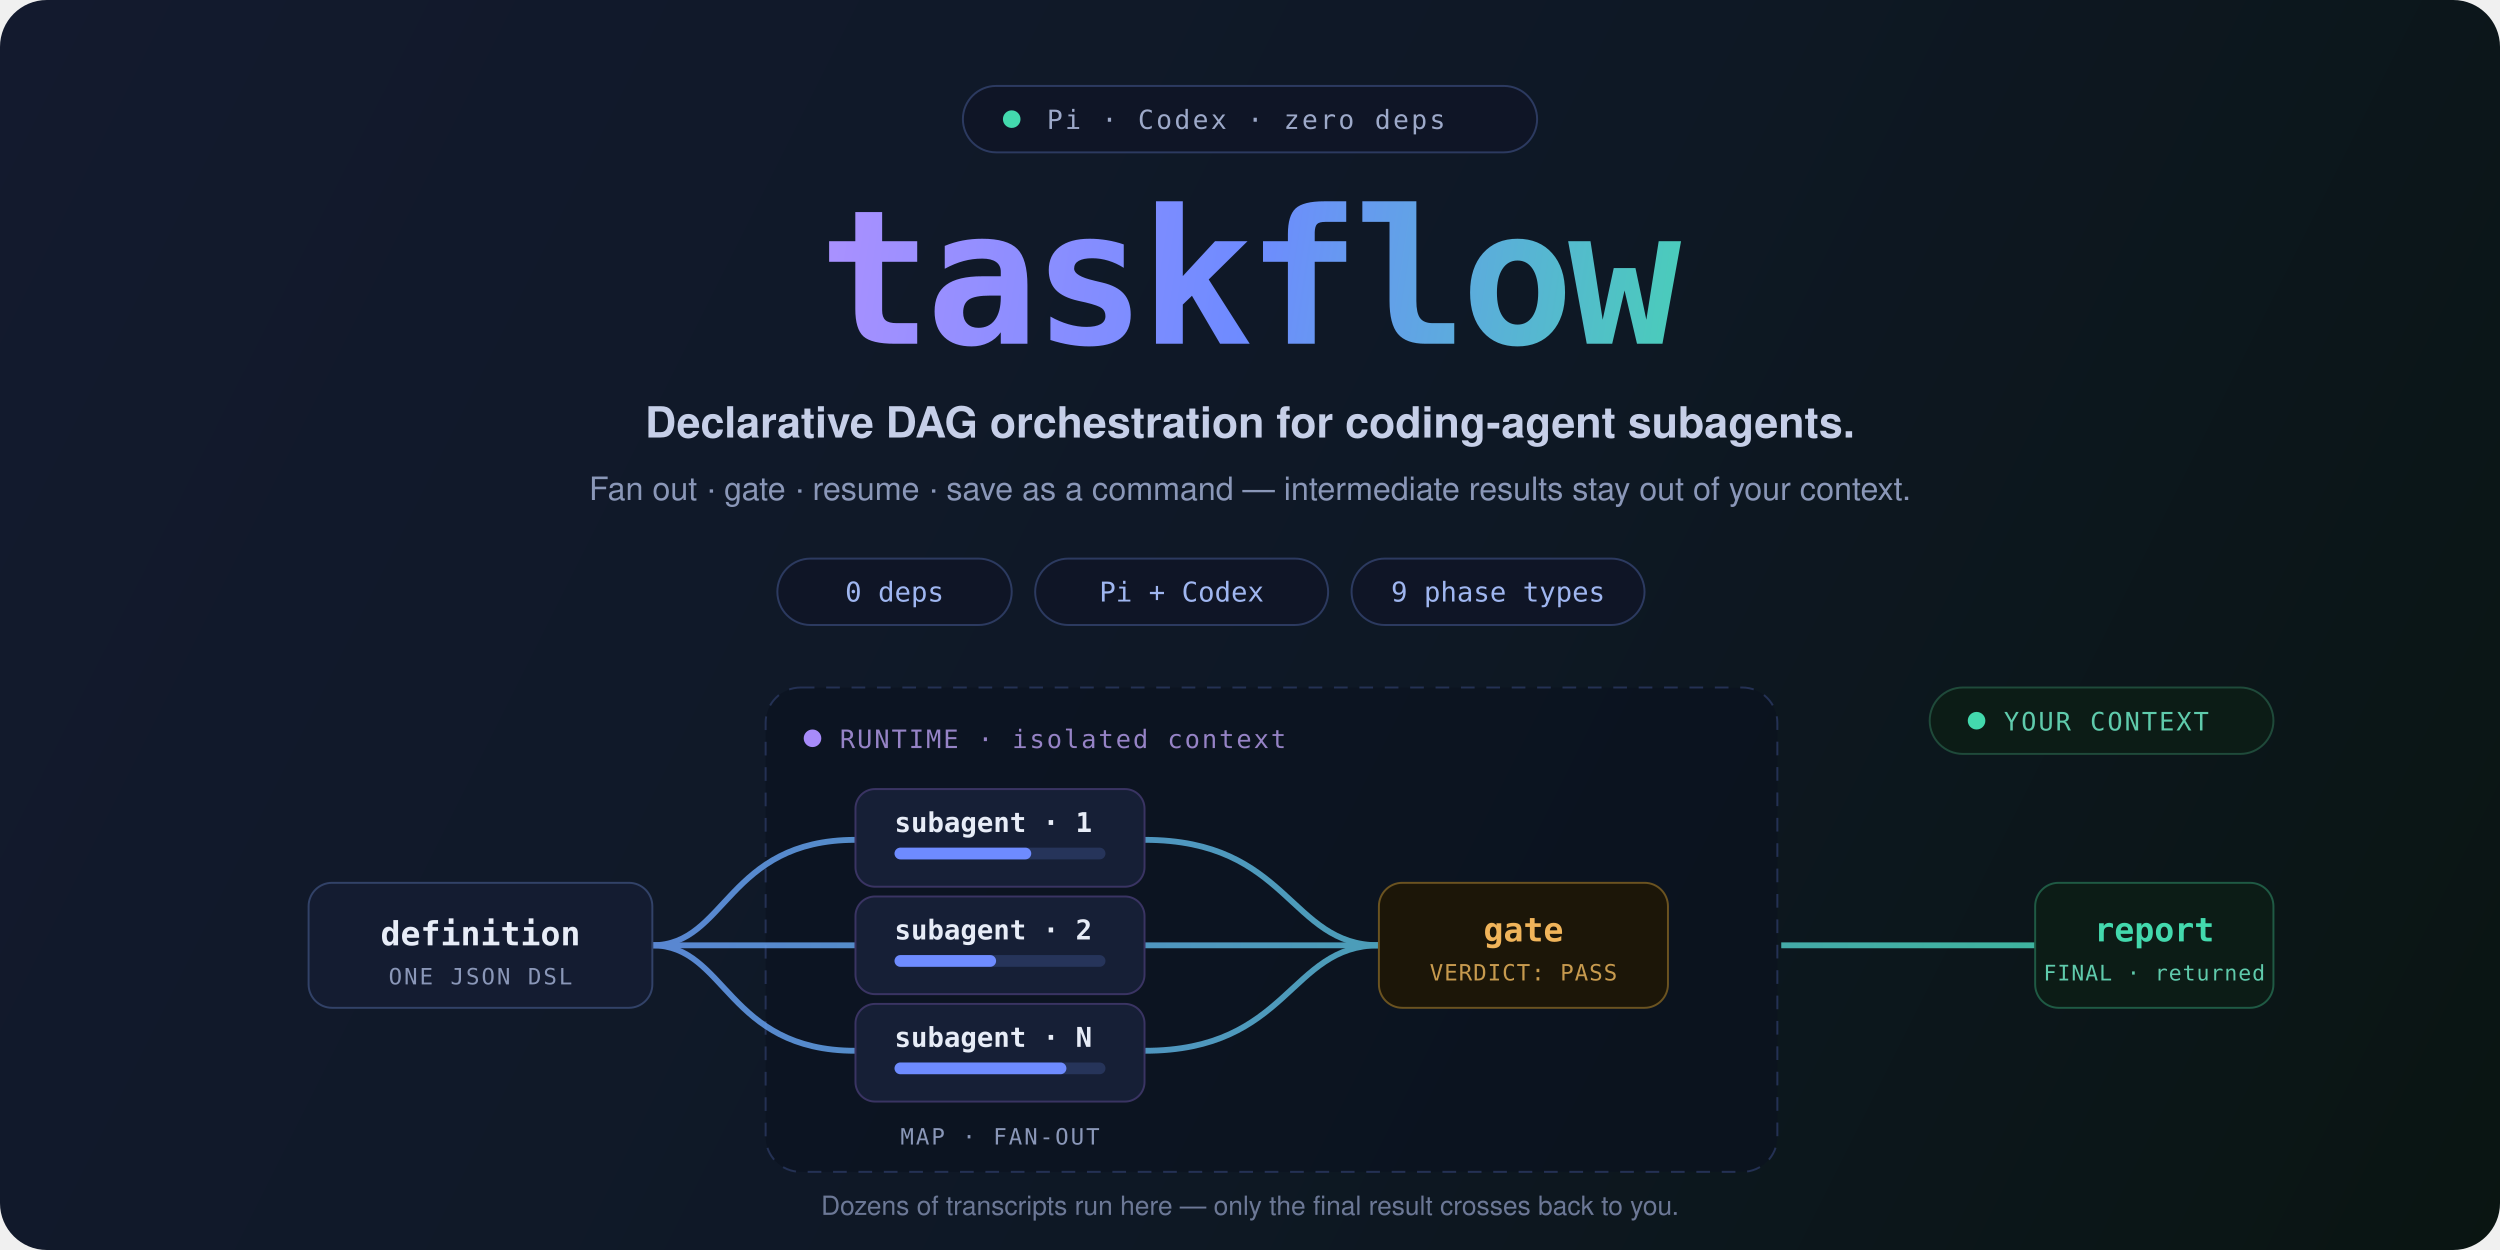
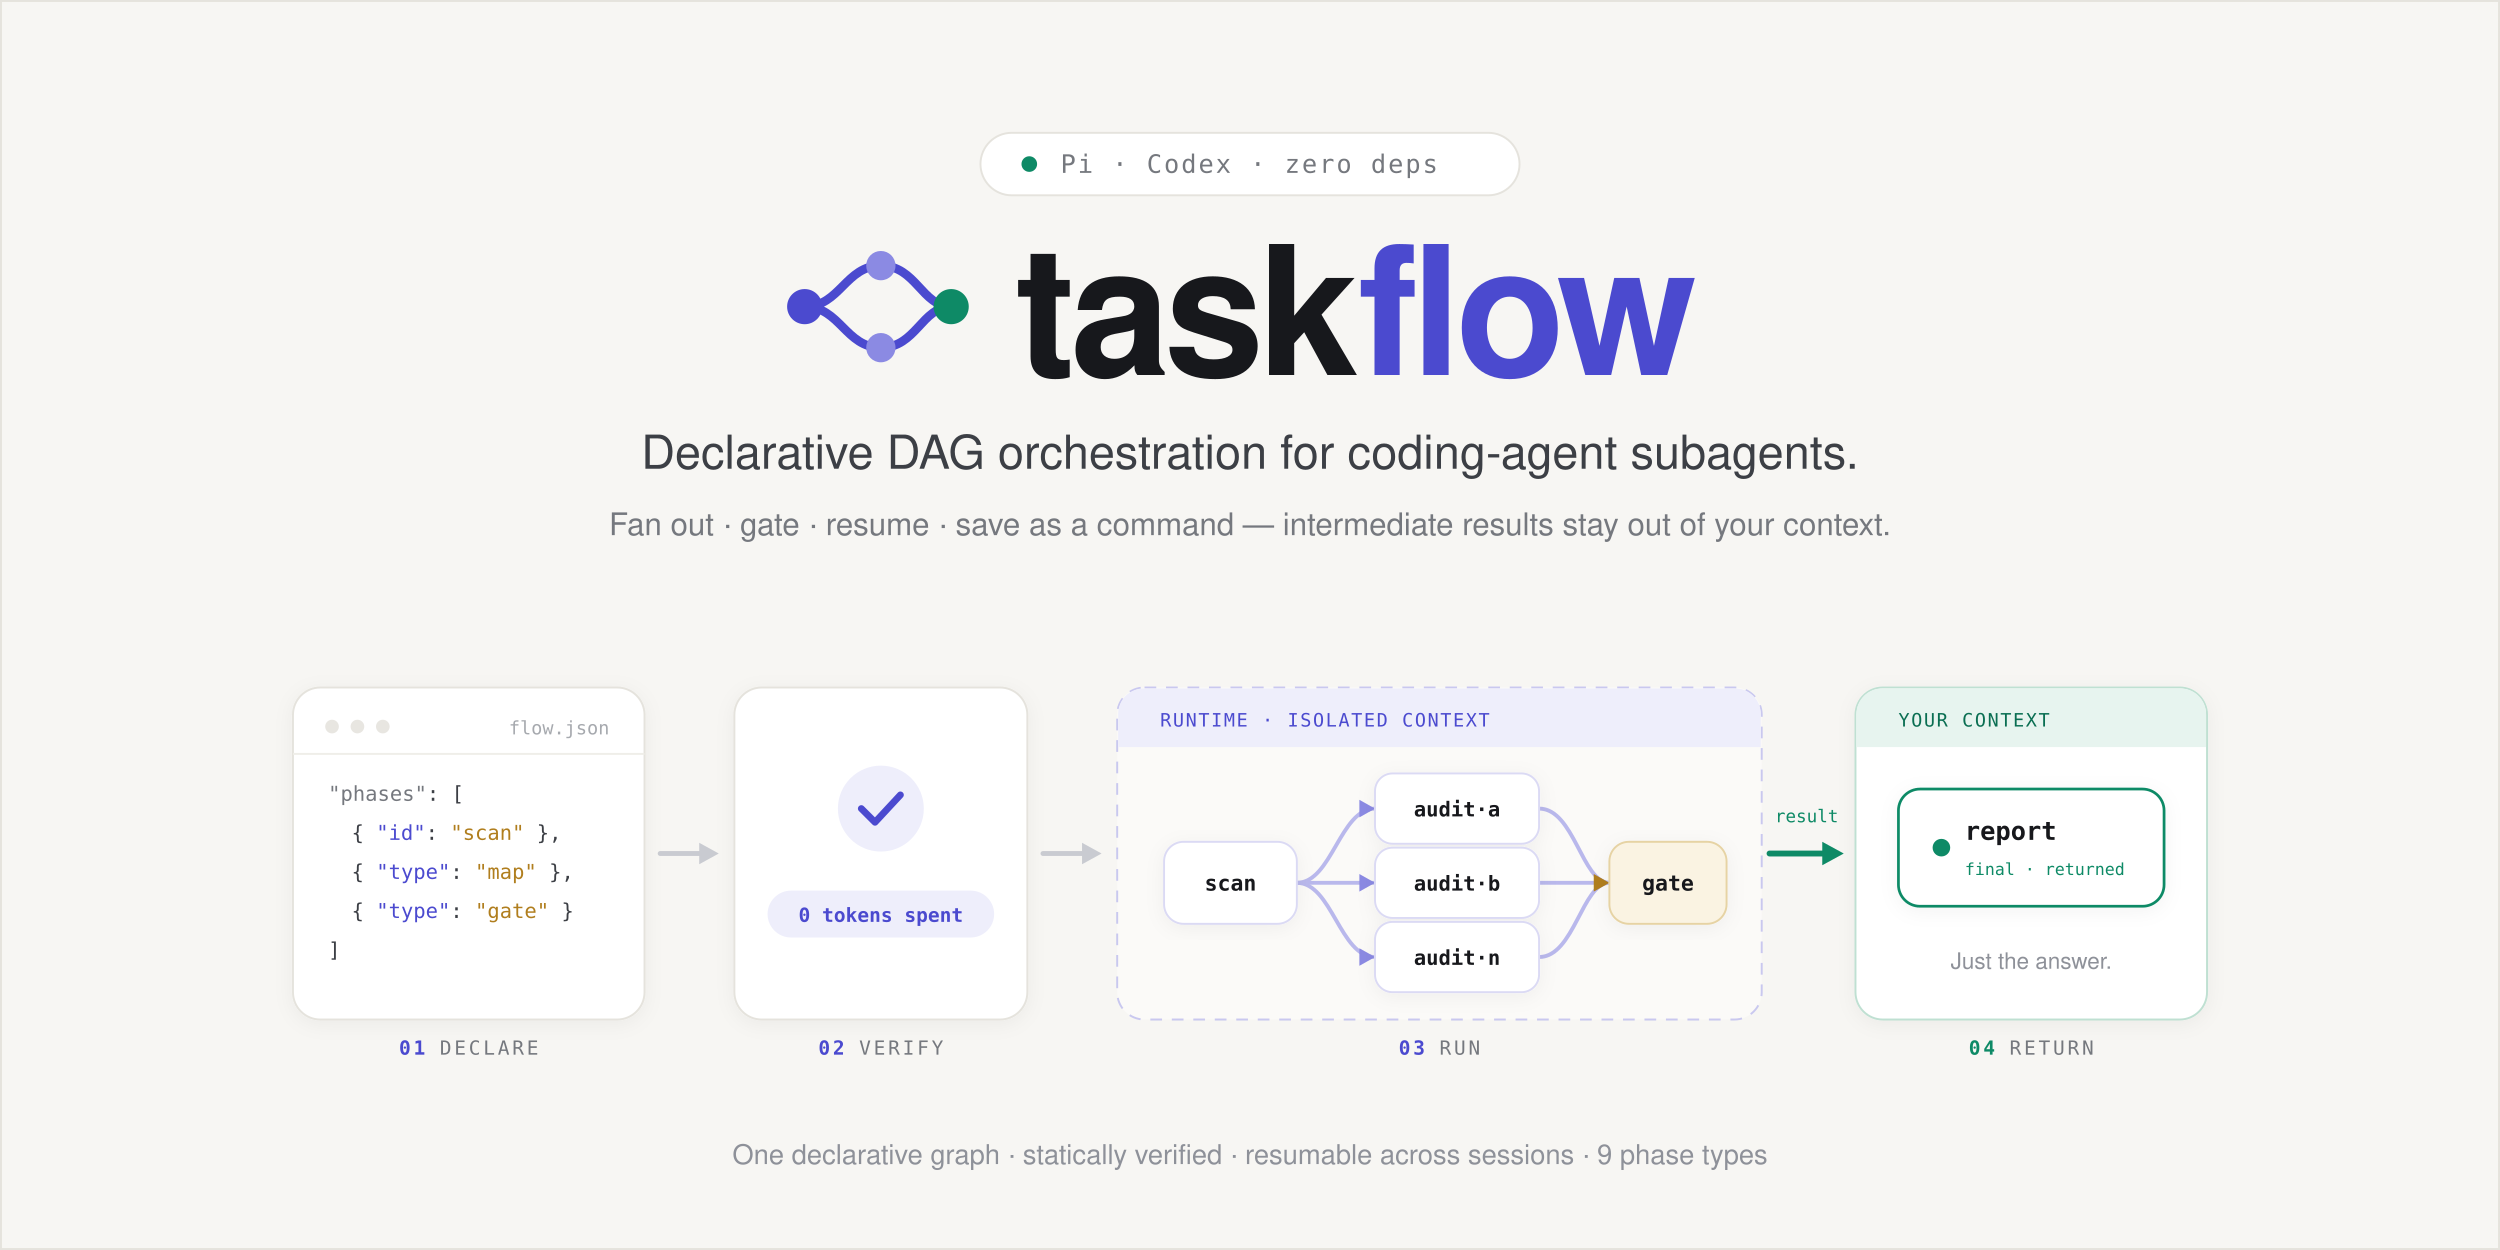
- <svg xmlns="http://www.w3.org/2000/svg" width="1280" height="640" viewBox="0 0 1280 640" fill="none" role="img" aria-label="taskflow — declarative DAG orchestration for coding-agent subagents. Fan out, gate, resume, save as a command; intermediate results stay out of your context. Zero deps, runs on Pi and Codex.">
+ <svg xmlns="http://www.w3.org/2000/svg" width="1280" height="640" viewBox="0 0 1280 640" fill="none" role="img" aria-label="taskflow — declarative DAG orchestration for coding-agent subagents. Declare, verify, run isolated, return only the result. Zero deps, runs on Pi and Codex.">
  <defs>
-     <linearGradient id="bg" x1="0" y1="0" x2="1280" y2="640" gradientUnits="userSpaceOnUse">
-       <stop offset="0" stop-color="#131A2E" />
-       <stop offset="0.55" stop-color="#0E1825" />
-       <stop offset="1" stop-color="#0A1512" />
-     </linearGradient>
-     <linearGradient id="ti" x1="380" y1="100" x2="900" y2="180" gradientUnits="userSpaceOnUse">
-       <stop offset="0" stop-color="#B692FF" />
-       <stop offset="0.5" stop-color="#6E8BFF" />
-       <stop offset="1" stop-color="#43D9AD" />
-     </linearGradient>
-     <linearGradient id="edge" x1="150" y1="0" x2="1160" y2="0" gradientUnits="userSpaceOnUse">
-       <stop offset="0" stop-color="#6E8BFF" />
-       <stop offset="1" stop-color="#43D9AD" />
-     </linearGradient>
+     <filter id="card" x="-20%" y="-20%" width="140%" height="140%">
+       <feDropShadow dx="0" dy="2" stdDeviation="5" flood-color="#1B1D29" flood-opacity="0.05" />
+     </filter>
  </defs>
-   <rect width="1280" height="640" rx="24" fill="url(#bg)" />
-   <rect x="493" y="44" width="294" height="34" rx="17" fill="#0F1526" stroke="#2C3A60" />
-   <circle cx="518" cy="61" r="4.5" fill="#43D9AD" />
-   <text x="536" y="66" font-family="ui-monospace,'SF Mono',Menlo,monospace" font-size="13.5" letter-spacing="1.2" fill="#9DA9C9">Pi · Codex · zero deps</text>
-   <text x="640" y="176" text-anchor="middle" font-family="ui-monospace,'SF Mono','JetBrains Mono',Menlo,monospace" font-size="96" font-weight="700" letter-spacing="-3" fill="url(#ti)">taskflow</text>
-   <text x="640" y="224" text-anchor="middle" font-family="system-ui,'Segoe UI',Helvetica,Arial,sans-serif" font-size="22" font-weight="600" fill="#C6CFE8">Declarative DAG orchestration for coding-agent subagents.</text>
-   <text x="640" y="256" text-anchor="middle" font-family="system-ui,'Segoe UI',Helvetica,Arial,sans-serif" font-size="16.5" fill="#8A97B8">Fan out · gate · resume · save as a command — intermediate results stay out of your context.</text>
-   <g font-family="ui-monospace,Menlo,monospace" font-size="14" fill="#9FB6F0">
-     <rect x="398" y="286" width="120" height="34" rx="17" fill="#0F1526" stroke="#2C3A60" />
-     <text x="458" y="308" text-anchor="middle">0 deps</text>
-     <rect x="530" y="286" width="150" height="34" rx="17" fill="#0F1526" stroke="#2C3A60" />
-     <text x="605" y="308" text-anchor="middle">Pi + Codex</text>
-     <rect x="692" y="286" width="150" height="34" rx="17" fill="#0F1526" stroke="#2C3A60" />
-     <text x="767" y="308" text-anchor="middle">9 phase types</text>
+   <rect width="1280" height="640" fill="#F7F6F3" />
+   <rect x="0.5" y="0.5" width="1279" height="639" stroke="#E5E3DD" />
+   <rect x="502" y="68" width="276" height="32" rx="16" fill="#FFFFFF" stroke="#E5E3DD" />
+   <circle cx="527" cy="84" r="4" fill="#0E8A66" />
+   <text x="543" y="88.5" font-family="'SF Mono',Menlo,monospace" font-size="13" letter-spacing="1" fill="#75787E">Pi · Codex · zero deps</text>
+   <g transform="translate(400,124) scale(1.5)">
+     <path d="M8 22 C20 22, 22 8, 34 8 M8 22 C20 22, 22 36, 34 36 M34 8 C46 8, 48 22, 58 22 M34 36 C46 36, 48 22, 58 22" stroke="#4B4ACF" stroke-width="3" fill="none" stroke-linecap="round" />
+     <circle cx="8" cy="22" r="6" fill="#4B4ACF" />
+     <circle cx="34" cy="8" r="5" fill="#8B8AE3" />
+     <circle cx="34" cy="36" r="5" fill="#8B8AE3" />
+     <circle cx="58" cy="22" r="6" fill="#0E8A66" />
  </g>
-   <rect x="392" y="352" width="518" height="248" rx="18" fill="#0B111F" fill-opacity="0.6" stroke="#243154" stroke-dasharray="7 6" />
-   <circle cx="416" cy="378" r="4.5" fill="#A78BFA" />
-   <text x="430" y="383" font-family="ui-monospace,Menlo,monospace" font-size="13" letter-spacing="1" fill="#9683C6">RUNTIME · isolated context</text>
-   <rect x="988" y="352" width="176" height="34" rx="17" fill="#0C1C16" stroke="#1F4A3A" />
-   <circle cx="1012" cy="369" r="4.5" fill="#43D9AD" />
-   <text x="1026" y="374" font-family="ui-monospace,Menlo,monospace" font-size="13" letter-spacing="1" fill="#5FCBAC">YOUR CONTEXT</text>
-   <g stroke="url(#edge)" stroke-width="3" fill="none" opacity="0.85">
-     <path d="M334 484 C372 484, 372 430, 438 430" />
-     <path d="M334 484 H438" />
-     <path d="M334 484 C372 484, 372 538, 438 538" />
-     <path d="M586 430 C660 430, 660 484, 706 484" />
-     <path d="M586 484 H706" />
-     <path d="M586 538 C660 538, 660 484, 706 484" />
-     <path d="M912 484 H1042" stroke="url(#edge)" />
+   <text x="520" y="192" font-family="'Helvetica Neue',Helvetica,Arial,sans-serif" font-size="92" font-weight="700" letter-spacing="-3" fill="#17181C">task<tspan fill="#4B4ACF">flow</tspan>
+   </text>
+   <text x="640" y="240" text-anchor="middle" font-family="'Helvetica Neue',Helvetica,Arial,sans-serif" font-size="24" font-weight="500" fill="#3C3F45">Declarative DAG orchestration for coding-agent subagents.</text>
+   <text x="640" y="274" text-anchor="middle" font-family="'Helvetica Neue',Helvetica,Arial,sans-serif" font-size="16" fill="#75787E">Fan out · gate · resume · save as a command — intermediate results stay out of your context.</text>
+   <g filter="url(#card)">
+     <rect x="150" y="352" width="180" height="170" rx="14" fill="#FFFFFF" stroke="#E5E3DD" />
  </g>
-   <g font-family="ui-monospace,Menlo,monospace">
-     <rect x="158" y="452" width="176" height="64" rx="12" fill="#141C31" stroke="#324268" />
-     <text x="246" y="484" text-anchor="middle" font-size="17" font-weight="700" fill="#E7ECF7">definition</text>
-     <text x="246" y="504" text-anchor="middle" font-size="11.5" letter-spacing="1" fill="#8A97B8">ONE JSON DSL</text>
-     <g fill="#E7ECF7">
-       <rect x="438" y="404" width="148" height="50" rx="10" fill="#161F36" stroke="#3A3463" />
-       <text x="458" y="426" font-size="14" font-weight="600">subagent · 1</text>
-       <rect x="458" y="434" width="108" height="6" rx="3" fill="#26345A" />
-       <rect x="458" y="434" width="70" height="6" rx="3" fill="#6E8BFF" />
-       <rect x="438" y="459" width="148" height="50" rx="10" fill="#161F36" stroke="#3A3463" />
-       <text x="458" y="481" font-size="14" font-weight="600">subagent · 2</text>
-       <rect x="458" y="489" width="108" height="6" rx="3" fill="#26345A" />
-       <rect x="458" y="489" width="52" height="6" rx="3" fill="#6E8BFF" />
-       <rect x="438" y="514" width="148" height="50" rx="10" fill="#161F36" stroke="#3A3463" />
-       <text x="458" y="536" font-size="14" font-weight="600">subagent · N</text>
-       <rect x="458" y="544" width="108" height="6" rx="3" fill="#26345A" />
-       <rect x="458" y="544" width="88" height="6" rx="3" fill="#6E8BFF" />
-     </g>
-     <text x="512" y="586" text-anchor="middle" font-size="11.5" letter-spacing="1" fill="#8A97B8">MAP · FAN-OUT</text>
-     <rect x="706" y="452" width="148" height="64" rx="12" fill="#1C1608" stroke="#6B5320" />
-     <text x="780" y="482" text-anchor="middle" font-size="17" font-weight="700" fill="#F0B45A">gate</text>
-     <text x="780" y="502" text-anchor="middle" font-size="11.5" letter-spacing="0.5" fill="#C79A4E">VERDICT: PASS</text>
-     <rect x="1042" y="452" width="122" height="64" rx="12" fill="#0C1C16" stroke="#1F5A44" />
-     <text x="1103" y="482" text-anchor="middle" font-size="17" font-weight="700" fill="#43D9AD">report</text>
-     <text x="1103" y="502" text-anchor="middle" font-size="11" letter-spacing="0.5" fill="#5FCBAC">FINAL · returned</text>
+   <circle cx="170" cy="372" r="3.5" fill="#E8E6E1" />
+   <circle cx="183" cy="372" r="3.5" fill="#E8E6E1" />
+   <circle cx="196" cy="372" r="3.5" fill="#E8E6E1" />
+   <text x="312" y="376" text-anchor="end" font-family="'SF Mono',Menlo,monospace" font-size="9.5" fill="#A6A9AE">flow.json</text>
+   <line x1="150" y1="386" x2="330" y2="386" stroke="#EFEEE9" />
+   <g font-family="'SF Mono',Menlo,monospace" font-size="10.5" fill="#3C3F45">
+     <text x="168" y="410">
+       <tspan fill="#75787E">"phases"</tspan>: [</text>
+     <text x="180" y="430">{ <tspan fill="#4B4ACF">"id"</tspan>: <tspan fill="#B07E1E">"scan"</tspan> },</text>
+     <text x="180" y="450">{ <tspan fill="#4B4ACF">"type"</tspan>: <tspan fill="#B07E1E">"map"</tspan> },</text>
+     <text x="180" y="470">{ <tspan fill="#4B4ACF">"type"</tspan>: <tspan fill="#B07E1E">"gate"</tspan> }</text>
+     <text x="168" y="490">]</text>
  </g>
-   <text x="640" y="622" text-anchor="middle" font-family="system-ui,Helvetica,Arial,sans-serif" font-size="13.5" fill="#6C7896">Dozens of transcripts run here — only the final result crosses back to you.</text>
+   <text x="240" y="540" text-anchor="middle" font-family="'SF Mono',Menlo,monospace" font-size="10" letter-spacing="1.4" fill="#75787E">
+     <tspan fill="#4B4ACF" font-weight="700">01</tspan> DECLARE</text>
+   <path d="M338 437 H360" stroke="#C9CBD1" stroke-width="2.5" stroke-linecap="round" />
+   <path d="M368 437 l-10 -5.5 v11 z" fill="#C9CBD1" />
+   <g filter="url(#card)">
+     <rect x="376" y="352" width="150" height="170" rx="14" fill="#FFFFFF" stroke="#E5E3DD" />
+   </g>
+   <circle cx="451" cy="414" r="22" fill="#EEEEFB" />
+   <path d="M441 414 l7 7 l13 -14" stroke="#4B4ACF" stroke-width="3.5" fill="none" stroke-linecap="round" stroke-linejoin="round" />
+   <rect x="393" y="456" width="116" height="24" rx="12" fill="#EEEEFB" />
+   <text x="451" y="472" text-anchor="middle" font-family="'SF Mono',Menlo,monospace" font-size="10" font-weight="700" fill="#4B4ACF">0 tokens spent</text>
+   <text x="451" y="540" text-anchor="middle" font-family="'SF Mono',Menlo,monospace" font-size="10" letter-spacing="1.4" fill="#75787E">
+     <tspan fill="#4B4ACF" font-weight="700">02</tspan> VERIFY</text>
+   <path d="M534 437 H556" stroke="#C9CBD1" stroke-width="2.5" stroke-linecap="round" />
+   <path d="M564 437 l-10 -5.5 v11 z" fill="#C9CBD1" />
+   <rect x="572" y="352" width="330" height="170" rx="14" fill="#FBFAF8" stroke="#C9C8EF" stroke-dasharray="6 5" />
+   <path d="M585.5 352.5 h303 a13 13 0 0 1 13 13 v17 h-329 v-17 a13 13 0 0 1 13 -13 z" fill="#EEEEFB" />
+   <text x="594" y="372" font-family="'SF Mono',Menlo,monospace" font-size="9.5" letter-spacing="0.8" fill="#4B4ACF">RUNTIME · ISOLATED CONTEXT</text>
+   <g stroke="#B9B8EC" stroke-width="2" fill="none" stroke-linecap="round">
+     <path d="M664 452 C682 452, 686 414, 704 414" />
+     <path d="M664 452 H704" />
+     <path d="M664 452 C682 452, 686 490, 704 490" />
+     <path d="M788 414 C806 414, 810 452, 824 452" />
+     <path d="M788 452 H824" />
+     <path d="M788 490 C806 490, 810 452, 824 452" />
+   </g>
+   <g fill="#8B8AE3">
+     <path d="M704 414 l-8 -4.5 v9 z" />
+     <path d="M704 452 l-8 -4.5 v9 z" />
+     <path d="M704 490 l-8 -4.5 v9 z" />
+   </g>
+   <path d="M824 452 l-8 -4.5 v9 z" fill="#B07E1E" />
+   <g filter="url(#card)">
+     <rect x="596" y="431" width="68" height="42" rx="10" fill="#FFFFFF" stroke="#DBDAF4" />
+   </g>
+   <text x="630" y="456" text-anchor="middle" font-family="'SF Mono',Menlo,monospace" font-size="11" font-weight="700" fill="#17181C">scan</text>
+   <g filter="url(#card)">
+     <rect x="704" y="396" width="84" height="36" rx="9" fill="#FFFFFF" stroke="#DBDAF4" />
+     <rect x="704" y="434" width="84" height="36" rx="9" fill="#FFFFFF" stroke="#DBDAF4" />
+     <rect x="704" y="472" width="84" height="36" rx="9" fill="#FFFFFF" stroke="#DBDAF4" />
+   </g>
+   <g font-family="'SF Mono',Menlo,monospace" font-size="10.5" font-weight="700" fill="#17181C" text-anchor="middle">
+     <text x="746" y="418">audit·a</text>
+     <text x="746" y="456">audit·b</text>
+     <text x="746" y="494">audit·n</text>
+   </g>
+   <g filter="url(#card)">
+     <rect x="824" y="431" width="60" height="42" rx="10" fill="#FAF3E2" stroke="#E6D3A4" />
+   </g>
+   <text x="854" y="456" text-anchor="middle" font-family="'SF Mono',Menlo,monospace" font-size="11" font-weight="700" fill="#17181C">gate</text>
+   <text x="737" y="540" text-anchor="middle" font-family="'SF Mono',Menlo,monospace" font-size="10" letter-spacing="1.4" fill="#75787E">
+     <tspan fill="#4B4ACF" font-weight="700">03</tspan> RUN</text>
+   <path d="M906 437 H936" stroke="#0E8A66" stroke-width="3" stroke-linecap="round" />
+   <path d="M944 437 l-11 -6 v12 z" fill="#0E8A66" />
+   <text x="925" y="421" text-anchor="middle" font-family="'SF Mono',Menlo,monospace" font-size="9" fill="#0E8A66">result</text>
+   <g filter="url(#card)">
+     <rect x="950" y="352" width="180" height="170" rx="14" fill="#FFFFFF" stroke="#BFE0D2" />
+   </g>
+   <path d="M963.5 352.5 h153 a13 13 0 0 1 13 13 v17 h-179 v-17 a13 13 0 0 1 13 -13 z" fill="#E7F4EF" />
+   <text x="972" y="372" font-family="'SF Mono',Menlo,monospace" font-size="9.5" letter-spacing="0.8" fill="#0A6E52">YOUR CONTEXT</text>
+   <g filter="url(#card)">
+     <rect x="972" y="404" width="136" height="60" rx="11" fill="#FFFFFF" stroke="#0E8A66" stroke-width="1.4" />
+   </g>
+   <circle cx="994" cy="434" r="4.5" fill="#0E8A66" />
+   <text x="1006" y="430" font-family="'SF Mono',Menlo,monospace" font-size="13" font-weight="700" fill="#17181C">report</text>
+   <text x="1006" y="448" font-family="'SF Mono',Menlo,monospace" font-size="8.5" fill="#0E8A66">final · returned</text>
+   <text x="1040" y="496" text-anchor="middle" font-family="'Helvetica Neue',Helvetica,Arial,sans-serif" font-size="11.5" fill="#8E9199">Just the answer.</text>
+   <text x="1040" y="540" text-anchor="middle" font-family="'SF Mono',Menlo,monospace" font-size="10" letter-spacing="1.4" fill="#75787E">
+     <tspan fill="#0E8A66" font-weight="700">04</tspan> RETURN</text>
+   <text x="640" y="596" text-anchor="middle" font-family="'Helvetica Neue',Helvetica,Arial,sans-serif" font-size="14" fill="#8E9199">One declarative graph · statically verified · resumable across sessions · 9 phase types</text>
</svg>
